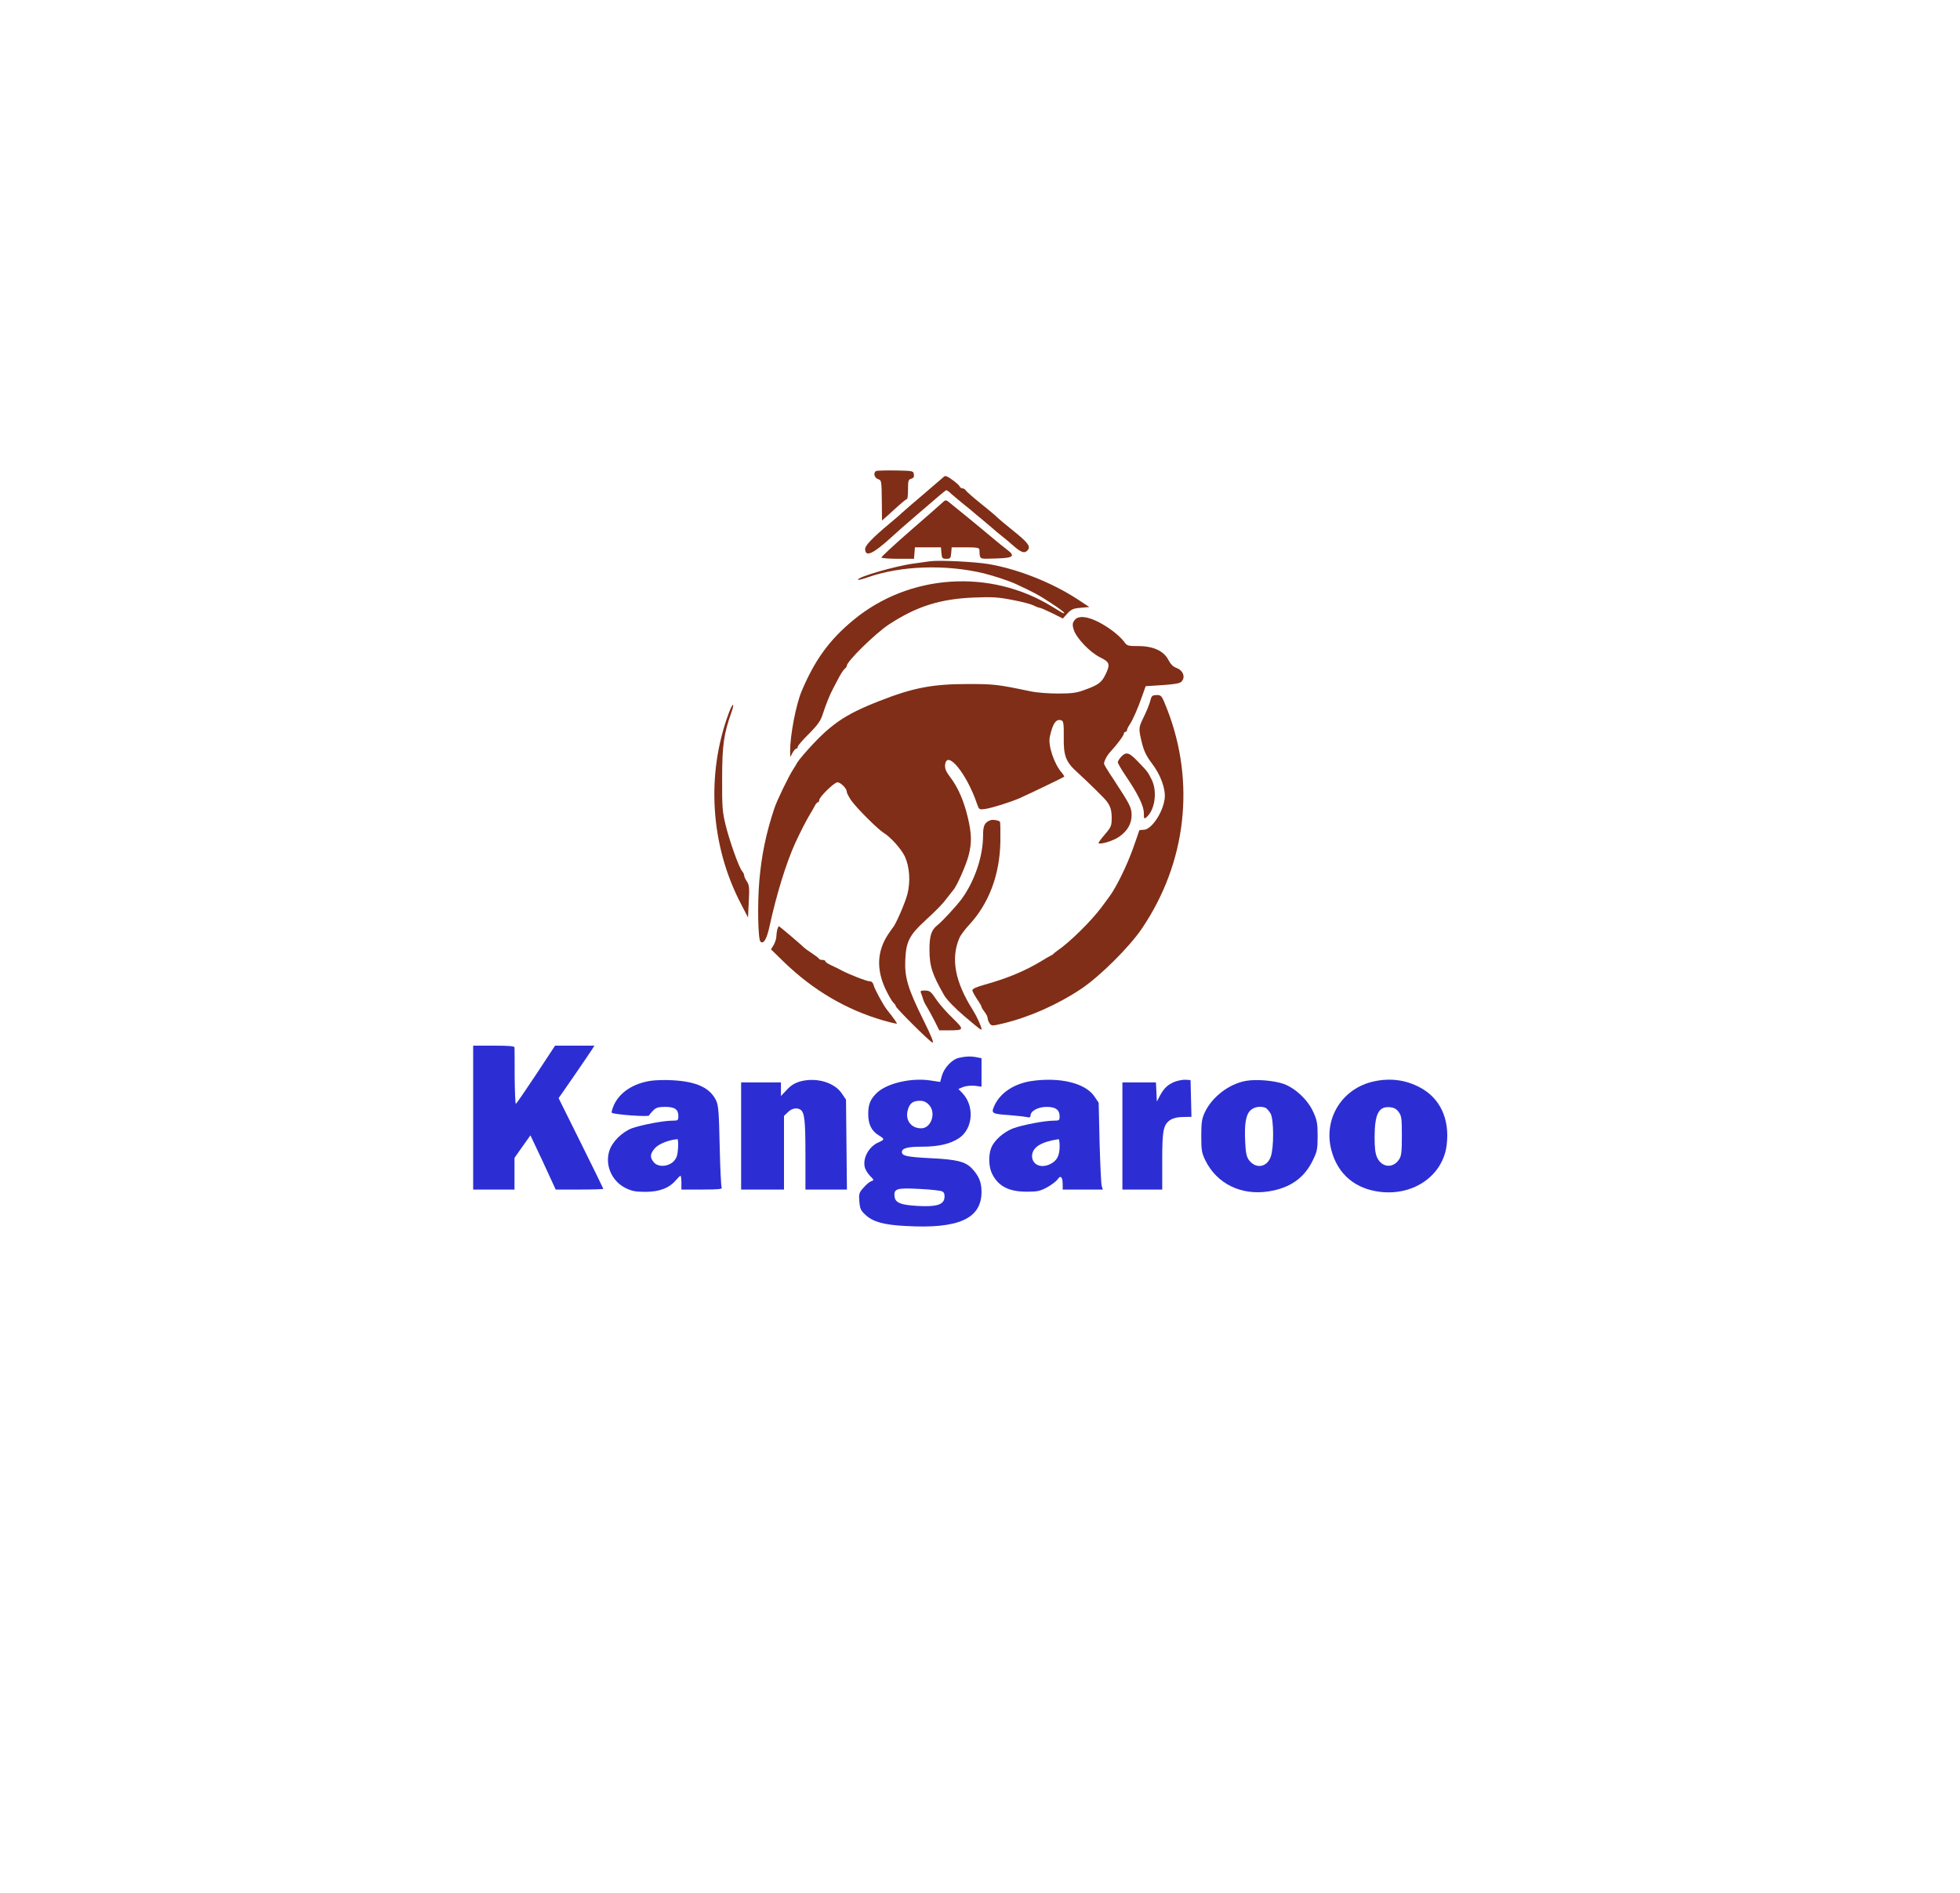
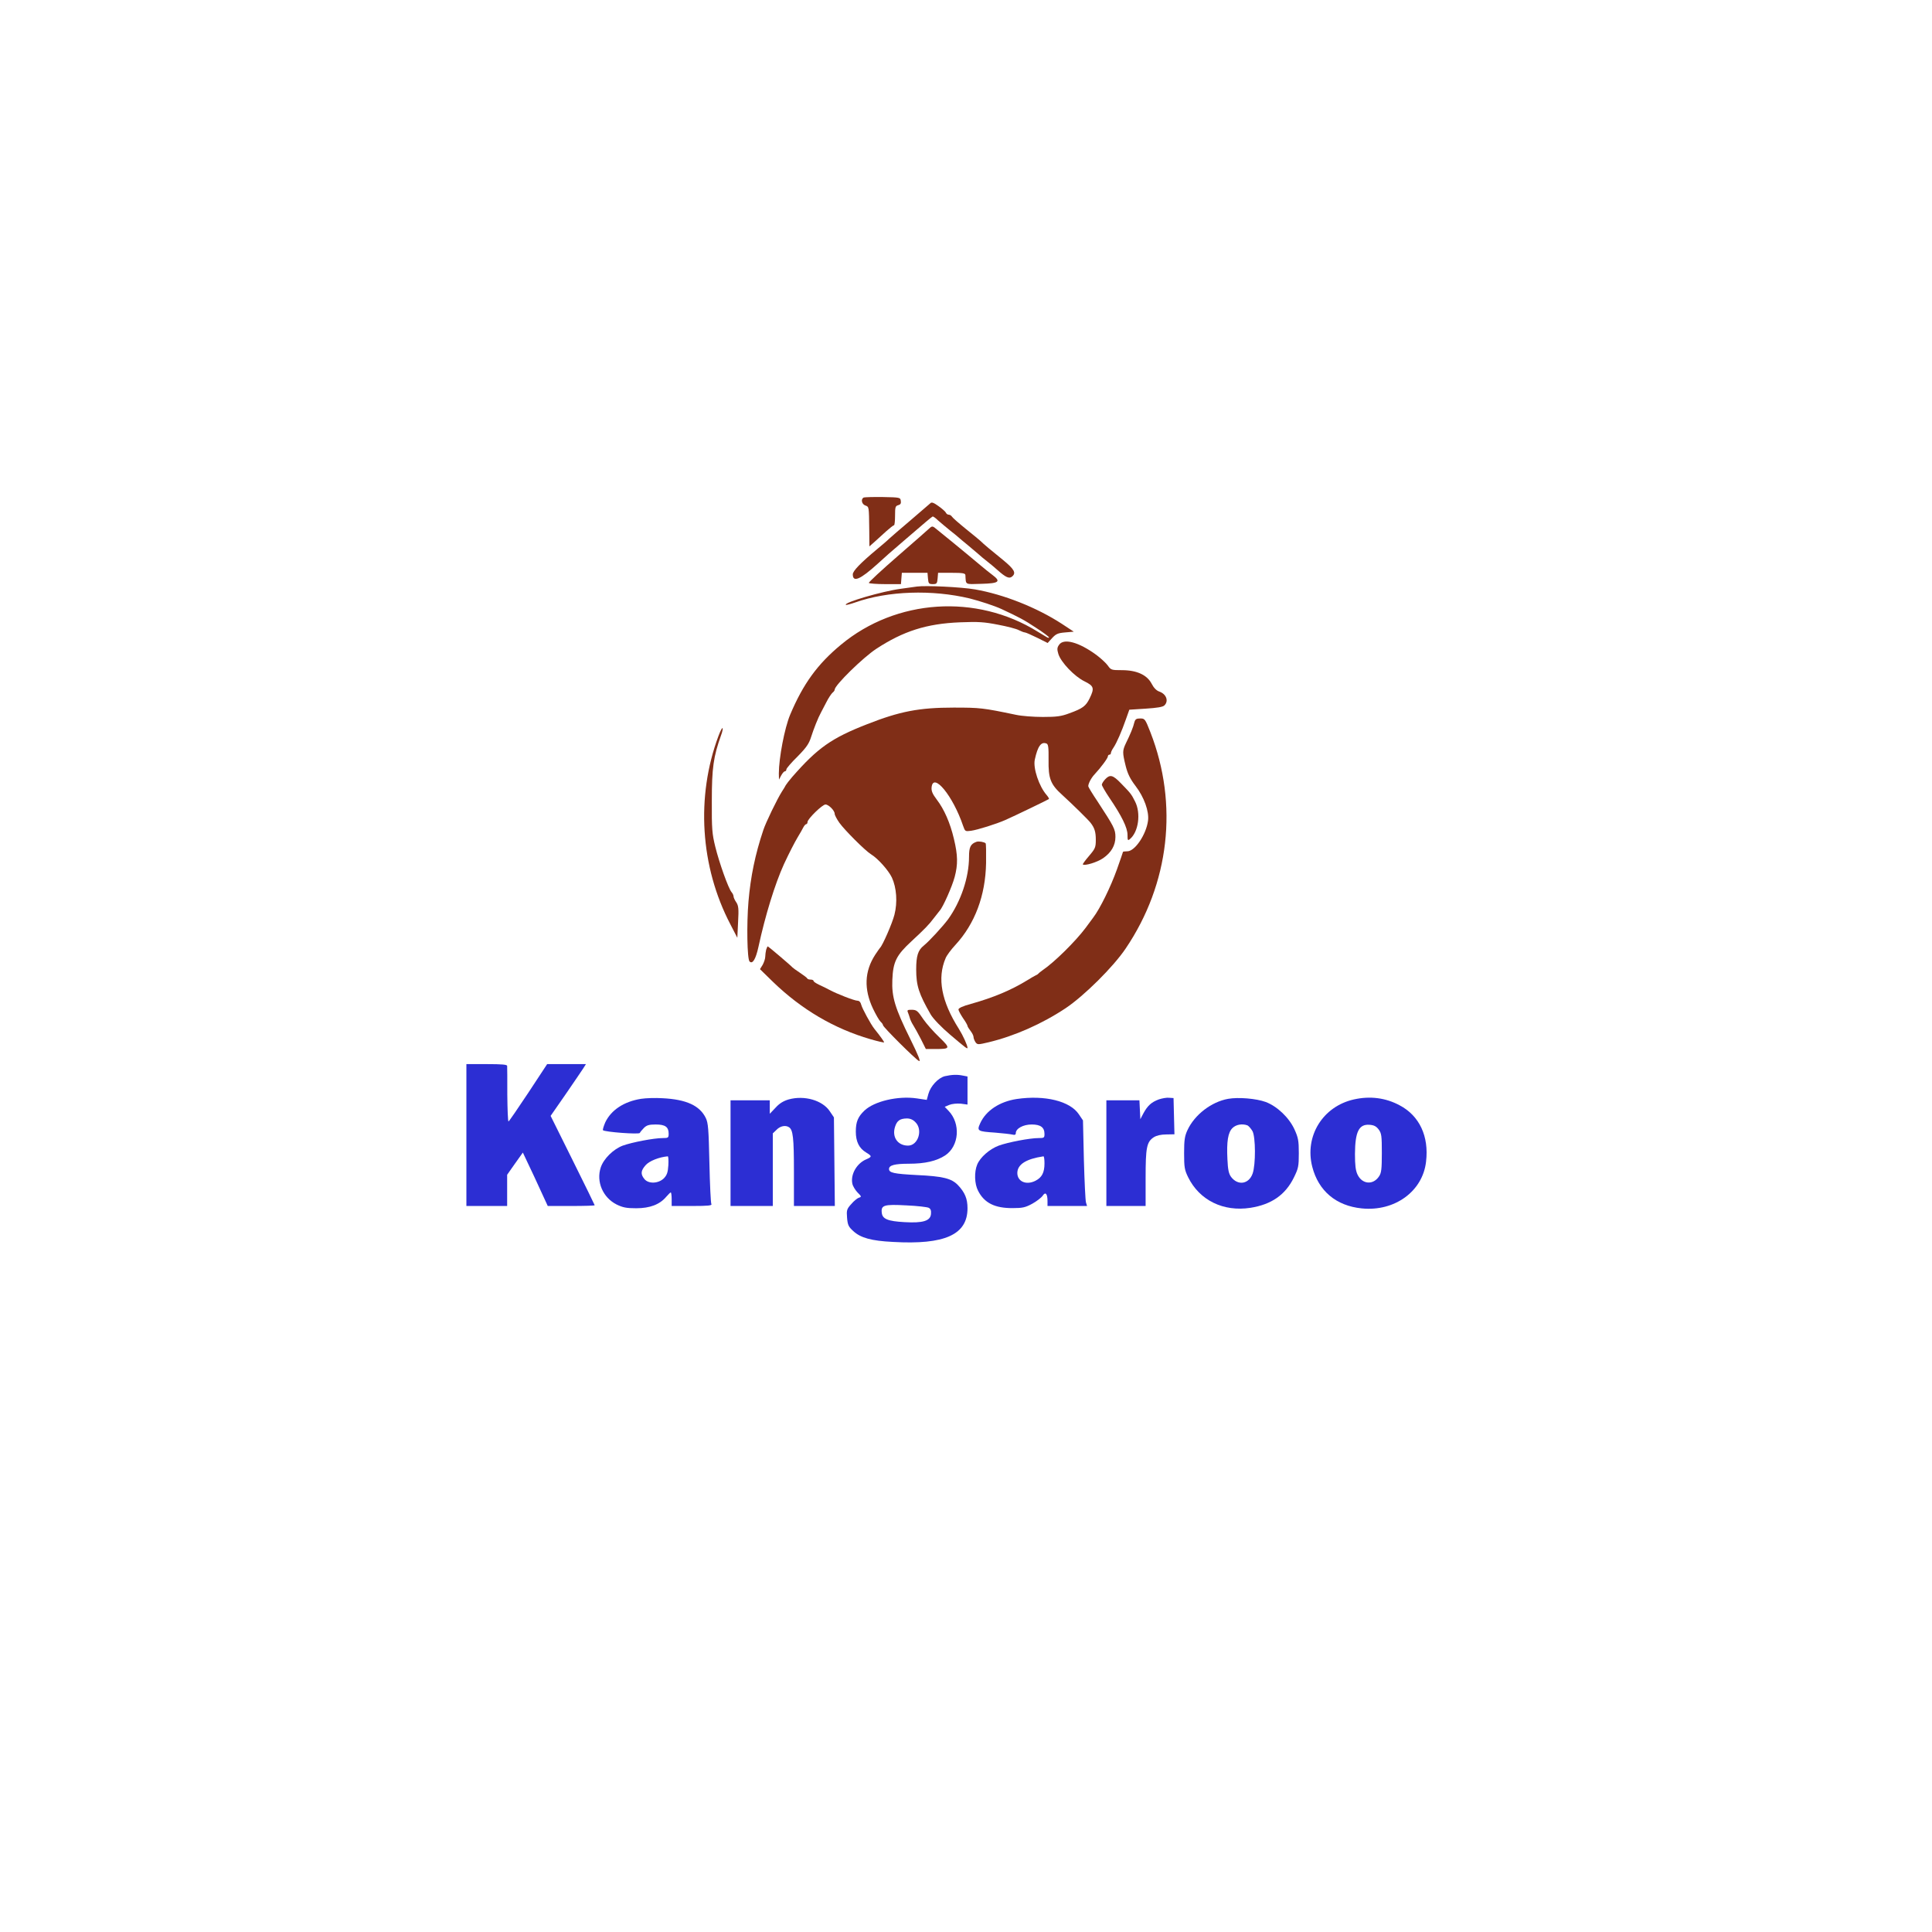
- <svg xmlns="http://www.w3.org/2000/svg" version="1.0" width="100px" height="auto" viewBox="0 0 1280 1236" preserveAspectRatio="xMidYMid meet">
+ <svg xmlns="http://www.w3.org/2000/svg" version="1.0" width="100px" height="100px" viewBox="0 0 1280 1236" preserveAspectRatio="xMidYMid meet">
  <g transform="translate(0,1236) scale(0.1,-0.1)" fill="#000000" stroke="none">
    <path fill="#802e17" d="M5723 9284 c-21 -9 -15 -44 10 -53 25 -9 24 -6 26 -161 l1 -110 33 29 c17 16 52 47 77 70 25 22 48 41 53 41 4 0 7 29 7 64 0 56 2 64 21 69 15 4 20 12 17 29 -3 22 -6 23 -118 25 -63 1 -121 -1 -127 -3z" />
    <path fill="#802e17" d="M6164 9246 c-7 -6 -65 -56 -129 -111 -65 -55 -130 -111 -145 -125 -14 -14 -51 -45 -81 -70 -109 -91 -159 -143 -159 -165 0 -56 49 -35 165 70 33 30 65 59 71 64 6 5 49 42 96 83 146 126 190 163 197 166 4 1 20 -10 36 -26 17 -15 53 -45 80 -67 28 -22 55 -44 61 -50 6 -5 30 -26 54 -45 23 -19 55 -46 71 -60 15 -14 42 -36 60 -50 18 -14 48 -39 68 -57 54 -48 77 -59 96 -43 29 24 16 48 -62 112 -77 62 -126 103 -147 124 -6 6 -49 41 -96 79 -47 38 -89 75 -93 82 -4 7 -14 13 -21 13 -8 0 -16 6 -19 13 -2 6 -24 26 -48 43 -33 24 -47 29 -55 20z" />
    <path fill="#802e17" d="M6159 9081 c-9 -9 -104 -92 -212 -186 -107 -93 -193 -173 -191 -177 3 -4 52 -8 109 -8 l104 0 3 38 3 37 85 0 85 0 3 -37 c3 -34 6 -38 32 -38 26 0 29 4 32 38 l3 37 90 0 c73 0 90 -3 91 -15 4 -67 -6 -61 106 -58 117 3 132 15 73 59 -19 14 -56 44 -82 66 -78 66 -287 237 -303 249 -11 8 -19 7 -31 -5z" />
    <path fill="#802e17" d="M6075 8694 c-16 -2 -65 -9 -108 -15 -121 -16 -378 -91 -363 -106 2 -3 31 5 63 16 215 76 508 86 758 26 67 -17 165 -49 210 -70 118 -55 150 -72 227 -123 49 -31 88 -61 88 -65 0 -4 -8 -3 -17 3 -10 6 -36 22 -58 35 -407 253 -938 217 -1303 -86 -156 -129 -251 -260 -337 -464 -37 -88 -75 -288 -75 -390 l1 -40 15 28 c8 15 19 27 24 27 6 0 10 6 10 13 0 6 33 45 74 85 59 60 76 85 90 130 17 53 46 127 66 163 4 8 20 38 35 67 14 28 33 56 41 63 8 6 14 15 14 20 0 29 187 212 275 270 180 118 334 167 555 176 123 5 161 2 253 -16 59 -11 121 -27 137 -36 16 -8 34 -15 40 -15 6 0 42 -16 81 -35 l70 -35 30 33 c25 27 38 33 86 37 l57 5 -79 52 c-168 109 -386 195 -575 228 -94 16 -327 27 -385 19z" />
    <path fill="#802e17" d="M7016 8307 c-13 -18 -13 -30 -4 -60 17 -55 107 -149 173 -181 63 -31 67 -45 34 -113 -25 -51 -46 -67 -135 -99 -53 -20 -84 -24 -175 -24 -61 0 -140 6 -177 14 -220 46 -239 48 -414 48 -229 0 -357 -25 -573 -110 -236 -92 -328 -157 -496 -349 -20 -23 -39 -48 -43 -55 -3 -7 -15 -26 -26 -43 -30 -47 -107 -205 -123 -255 -54 -161 -84 -308 -98 -471 -13 -151 -9 -383 7 -399 20 -20 41 15 59 97 45 208 109 416 169 548 35 75 70 143 92 180 13 22 30 50 36 63 6 12 15 22 20 22 4 0 8 6 8 14 0 20 98 116 119 116 21 0 61 -40 61 -62 0 -8 14 -35 31 -59 35 -49 172 -186 210 -209 46 -28 115 -106 138 -154 31 -67 38 -164 17 -246 -14 -56 -79 -205 -96 -220 -3 -3 -17 -24 -32 -46 -71 -110 -75 -228 -14 -357 19 -40 42 -79 50 -86 9 -8 16 -18 16 -23 0 -12 212 -223 238 -237 14 -8 -2 34 -58 147 -100 202 -123 277 -118 391 5 119 26 162 128 256 83 77 114 108 146 151 16 21 34 44 40 51 21 22 82 159 99 223 22 83 21 144 -5 252 -25 107 -65 197 -114 261 -28 37 -36 56 -34 80 10 105 142 -56 209 -255 13 -37 14 -37 53 -32 43 6 167 45 226 71 55 24 285 135 289 139 3 2 -4 14 -15 27 -50 57 -91 179 -78 235 19 88 42 120 77 106 12 -4 15 -25 14 -108 -2 -124 13 -163 91 -233 68 -62 174 -166 188 -185 26 -34 34 -60 34 -112 0 -50 -4 -59 -45 -107 -25 -29 -43 -54 -41 -56 11 -11 95 14 134 41 54 37 82 85 82 141 0 51 -10 69 -117 233 -35 52 -63 98 -63 103 0 18 20 56 42 79 41 44 88 107 88 119 0 6 5 11 10 11 6 0 10 5 10 11 0 6 8 23 18 37 21 32 53 105 82 188 l22 62 109 7 c76 5 114 11 124 22 29 29 12 75 -34 91 -20 7 -37 25 -51 52 -30 58 -98 90 -197 90 -68 0 -73 1 -93 30 -12 17 -46 48 -75 70 -117 86 -219 114 -249 67z" />
    <path fill="#802e17" d="M7515 7793 c-7 -31 -26 -77 -56 -138 -23 -49 -23 -61 -1 -150 13 -52 30 -86 65 -132 57 -74 91 -169 83 -230 -12 -92 -87 -203 -137 -203 -16 0 -29 -2 -29 -4 0 -2 -18 -54 -40 -116 -41 -115 -112 -260 -157 -319 -7 -9 -29 -40 -51 -69 -66 -88 -206 -227 -286 -281 -12 -8 -23 -18 -26 -21 -3 -4 -12 -10 -20 -13 -8 -4 -33 -18 -55 -32 -108 -66 -223 -114 -372 -156 -53 -14 -83 -28 -83 -37 0 -7 14 -33 30 -57 17 -24 30 -47 30 -52 0 -4 9 -19 20 -33 11 -14 20 -32 20 -41 0 -8 6 -23 13 -34 13 -17 16 -17 88 0 170 41 352 121 510 226 122 82 314 272 397 395 290 429 350 954 164 1432 -35 89 -37 92 -68 92 -26 0 -33 -5 -39 -27z" />
    <path fill="#802e17" d="M4760 7704 c-150 -402 -121 -866 79 -1248 l46 -89 5 104 c5 88 3 108 -12 131 -10 14 -18 32 -18 39 0 7 -6 20 -13 28 -21 24 -82 195 -108 301 -21 85 -24 117 -23 305 0 217 11 293 61 433 9 23 13 45 10 48 -3 3 -15 -20 -27 -52z" />
    <path fill="#802e17" d="M7322 7417 c-12 -13 -22 -29 -22 -36 0 -6 22 -45 49 -85 83 -122 121 -200 121 -247 0 -37 2 -40 16 -28 57 47 74 171 34 249 -25 50 -29 54 -93 120 -54 56 -73 61 -105 27z" />
    <path fill="#802e17" d="M6470 7003 c-40 -14 -50 -35 -50 -100 0 -136 -54 -296 -139 -414 -36 -48 -124 -144 -161 -174 -38 -30 -50 -68 -50 -158 0 -108 18 -162 96 -298 16 -28 74 -88 130 -135 100 -85 114 -96 114 -86 0 16 -30 82 -57 125 -116 183 -145 336 -88 469 7 18 37 58 65 88 129 140 199 326 203 542 1 70 0 128 -3 131 -10 9 -45 15 -60 10z" />
    <path fill="#802e17" d="M5076 6288 c-3 -13 -6 -34 -6 -46 0 -13 -8 -37 -17 -54 l-18 -29 85 -83 c190 -184 406 -311 647 -381 48 -14 88 -23 90 -21 3 2 -24 40 -65 91 -23 29 -80 134 -86 158 -4 17 -13 27 -25 27 -20 0 -136 45 -186 72 -16 9 -47 24 -67 33 -21 10 -38 21 -38 26 0 5 -9 9 -19 9 -11 0 -21 3 -23 8 -1 4 -23 20 -48 37 -25 16 -47 33 -50 36 -11 13 -160 139 -163 139 -3 0 -7 -10 -11 -22z" />
    <path fill="#802e17" d="M6015 5873 c4 -10 10 -27 13 -38 3 -11 12 -31 21 -45 9 -14 32 -55 51 -92 l34 -68 62 0 c102 0 103 4 26 79 -38 36 -84 89 -103 116 -41 61 -46 65 -83 65 -23 0 -27 -3 -21 -17z" />
    <path fill="#0003cad3" d="M3090 5060 l0 -470 135 0 135 0 0 103 0 104 52 74 52 73 35 -74 c20 -41 57 -121 83 -178 l47 -102 155 0 c86 0 156 2 156 5 0 2 -66 137 -146 298 l-146 294 100 144 c54 79 107 156 117 172 l17 27 -128 0 -129 0 -125 -190 c-69 -104 -128 -190 -131 -190 -4 0 -7 80 -8 178 0 97 0 183 -1 190 0 9 -34 12 -135 12 l-135 0 0 -470z" />
    <path fill="#0003cad3" d="M6260 5450 c-44 -11 -95 -66 -109 -117 l-11 -40 -67 10 c-124 18 -281 -19 -346 -81 -43 -41 -57 -75 -57 -139 0 -67 22 -111 69 -139 38 -23 39 -28 2 -44 -64 -26 -107 -100 -94 -162 3 -16 19 -42 34 -58 27 -27 28 -29 10 -35 -11 -3 -34 -22 -51 -42 -30 -33 -32 -41 -28 -91 4 -48 10 -60 41 -88 48 -45 120 -65 262 -72 345 -20 495 48 495 223 0 63 -17 104 -63 153 -43 45 -100 59 -273 67 -152 8 -184 15 -184 40 0 25 37 35 132 35 107 0 183 18 240 55 93 62 104 211 22 296 l-25 26 31 13 c17 7 50 10 75 8 l45 -6 0 93 0 93 -31 6 c-39 8 -74 6 -119 -4z m-195 -305 c51 -50 18 -155 -49 -155 -69 0 -108 57 -86 125 13 41 33 54 78 55 22 0 41 -8 57 -25z m88 -567 c13 -7 17 -18 15 -41 -4 -46 -53 -61 -175 -54 -111 6 -147 21 -151 62 -6 51 15 57 163 49 72 -3 138 -11 148 -16z" />
    <path fill="#0003cad3" d="M4247 5300 c-113 -18 -198 -74 -237 -156 -11 -26 -18 -49 -15 -52 12 -12 240 -29 244 -18 2 5 14 20 27 33 18 18 34 23 78 23 63 0 86 -16 86 -61 0 -27 -3 -29 -39 -29 -59 0 -204 -28 -265 -50 -63 -24 -127 -87 -146 -145 -31 -94 14 -199 105 -245 41 -20 65 -25 130 -25 91 0 156 25 199 76 14 16 27 29 30 29 3 0 6 -20 6 -45 l0 -45 136 0 c106 0 133 3 127 13 -4 6 -10 129 -13 272 -5 225 -8 265 -24 298 -40 82 -128 123 -286 131 -47 3 -111 1 -143 -4z m181 -440 c-3 -49 -10 -66 -30 -87 -36 -35 -102 -38 -129 -4 -26 32 -24 55 9 92 24 27 88 53 146 58 4 1 6 -26 4 -59z" />
    <path fill="#0003cad3" d="M5225 5296 c-34 -10 -61 -26 -87 -55 l-38 -40 0 44 0 45 -130 0 -130 0 0 -350 0 -350 140 0 140 0 0 240 0 241 25 24 c24 25 59 32 82 17 27 -17 33 -70 33 -293 l0 -229 136 0 135 0 -3 293 -3 294 -27 40 c-48 73 -168 108 -273 79z" />
    <path fill="#0003cad3" d="M6737 5299 c-114 -17 -205 -77 -243 -161 -23 -51 -18 -54 100 -62 50 -4 101 -10 114 -13 15 -4 22 -1 22 10 0 30 49 57 105 57 59 0 85 -19 85 -63 0 -25 -3 -27 -39 -27 -59 0 -204 -28 -264 -50 -61 -23 -123 -77 -143 -126 -20 -48 -18 -128 6 -173 41 -81 111 -116 230 -115 64 0 83 4 129 29 29 16 60 40 69 53 18 28 32 14 32 -35 l0 -33 131 0 131 0 -7 23 c-4 12 -10 139 -14 283 l-6 261 -27 40 c-58 88 -225 129 -411 102z m183 -426 c0 -62 -17 -94 -60 -116 -61 -31 -120 -5 -120 52 1 57 59 93 173 110 4 1 7 -20 7 -46z" />
    <path fill="#0003cad3" d="M7677 5296 c-48 -18 -73 -40 -101 -91 l-21 -40 -3 63 -3 62 -109 0 -110 0 0 -350 0 -350 130 0 130 0 0 185 c0 204 7 240 55 271 18 11 47 18 82 18 l54 1 -3 120 -3 120 -30 2 c-16 2 -47 -4 -68 -11z" />
    <path fill="#0003cad3" d="M8137 5300 c-112 -20 -223 -106 -270 -208 -18 -39 -22 -65 -22 -152 0 -94 3 -111 27 -160 75 -152 233 -230 413 -202 139 22 231 86 287 200 30 61 33 74 33 162 0 83 -4 103 -29 158 -36 78 -114 152 -190 181 -63 23 -181 33 -249 21z m128 -176 c8 -4 23 -21 33 -38 21 -39 22 -221 1 -281 -25 -71 -98 -82 -143 -22 -15 21 -21 47 -24 117 -6 118 4 177 33 206 24 24 65 31 100 18z" />
    <path fill="#0003cad3" d="M8970 5296 c-206 -46 -328 -243 -276 -446 41 -160 158 -259 328 -276 218 -22 404 113 426 310 20 168 -44 304 -175 373 -93 50 -196 63 -303 39z m164 -199 c19 -26 21 -42 21 -156 0 -105 -3 -132 -18 -154 -39 -60 -112 -54 -143 11 -13 28 -17 62 -17 137 1 147 26 198 96 193 30 -2 45 -10 61 -31z" />
  </g>
</svg>
